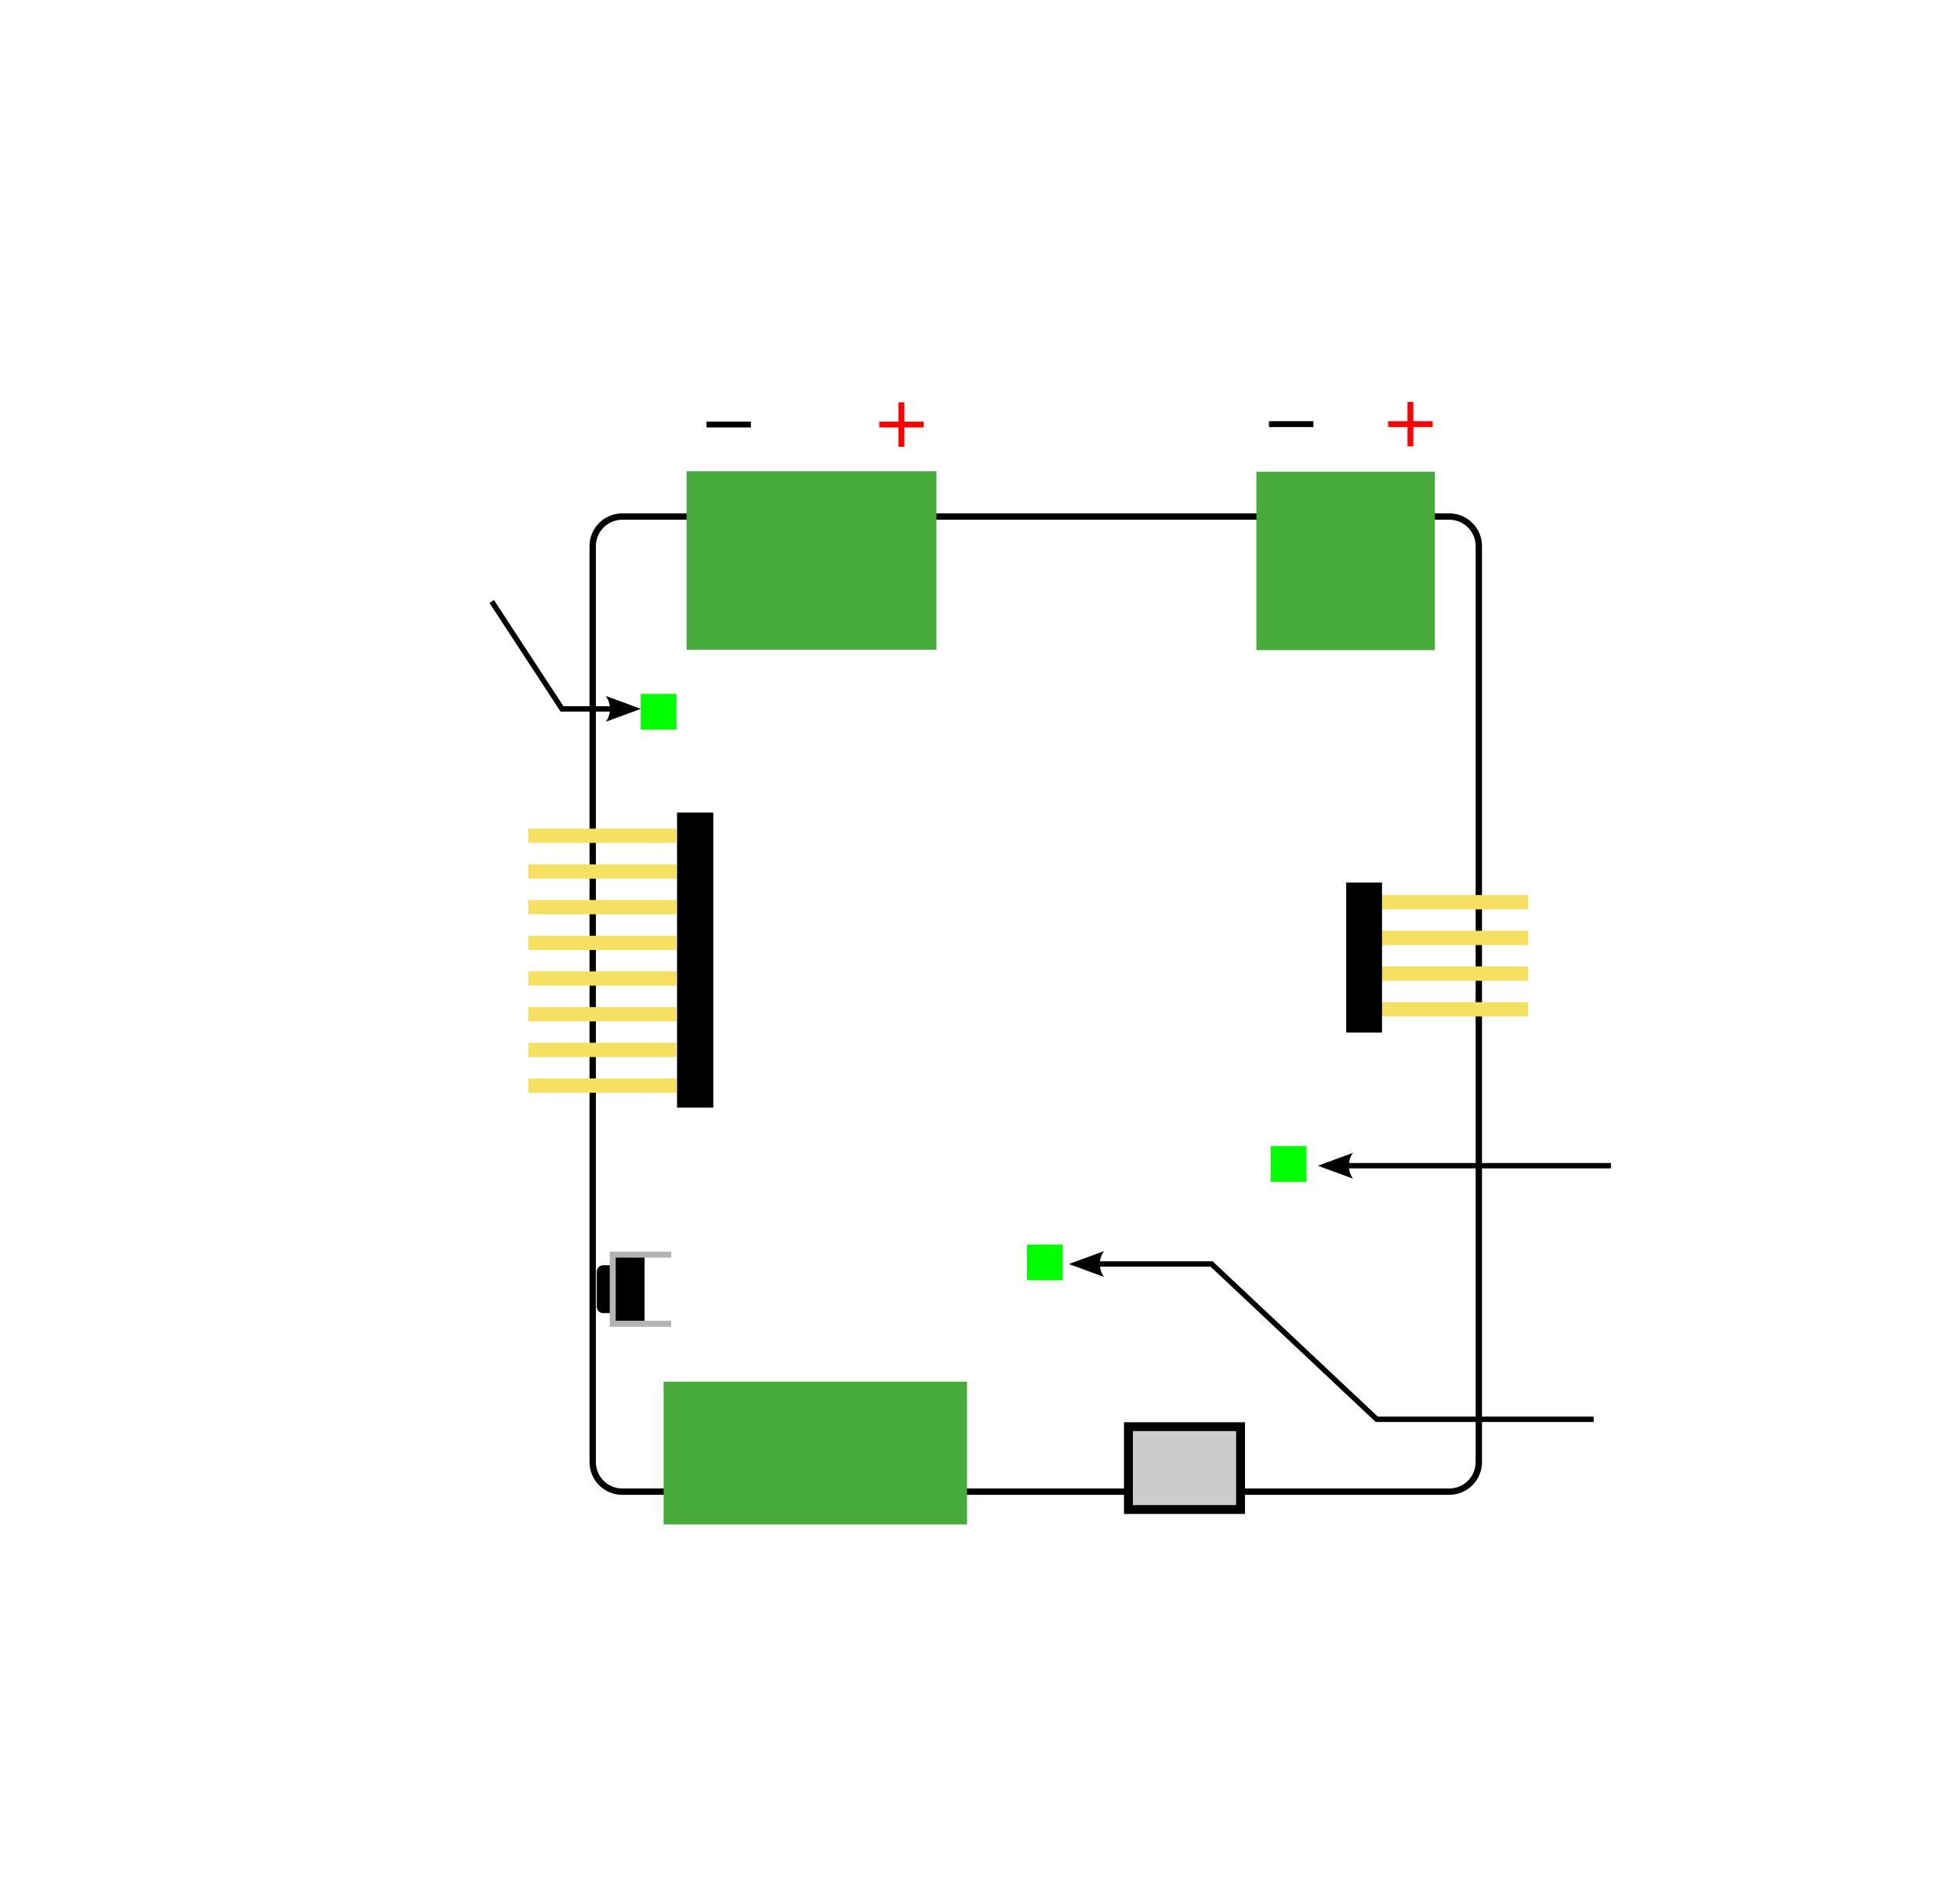
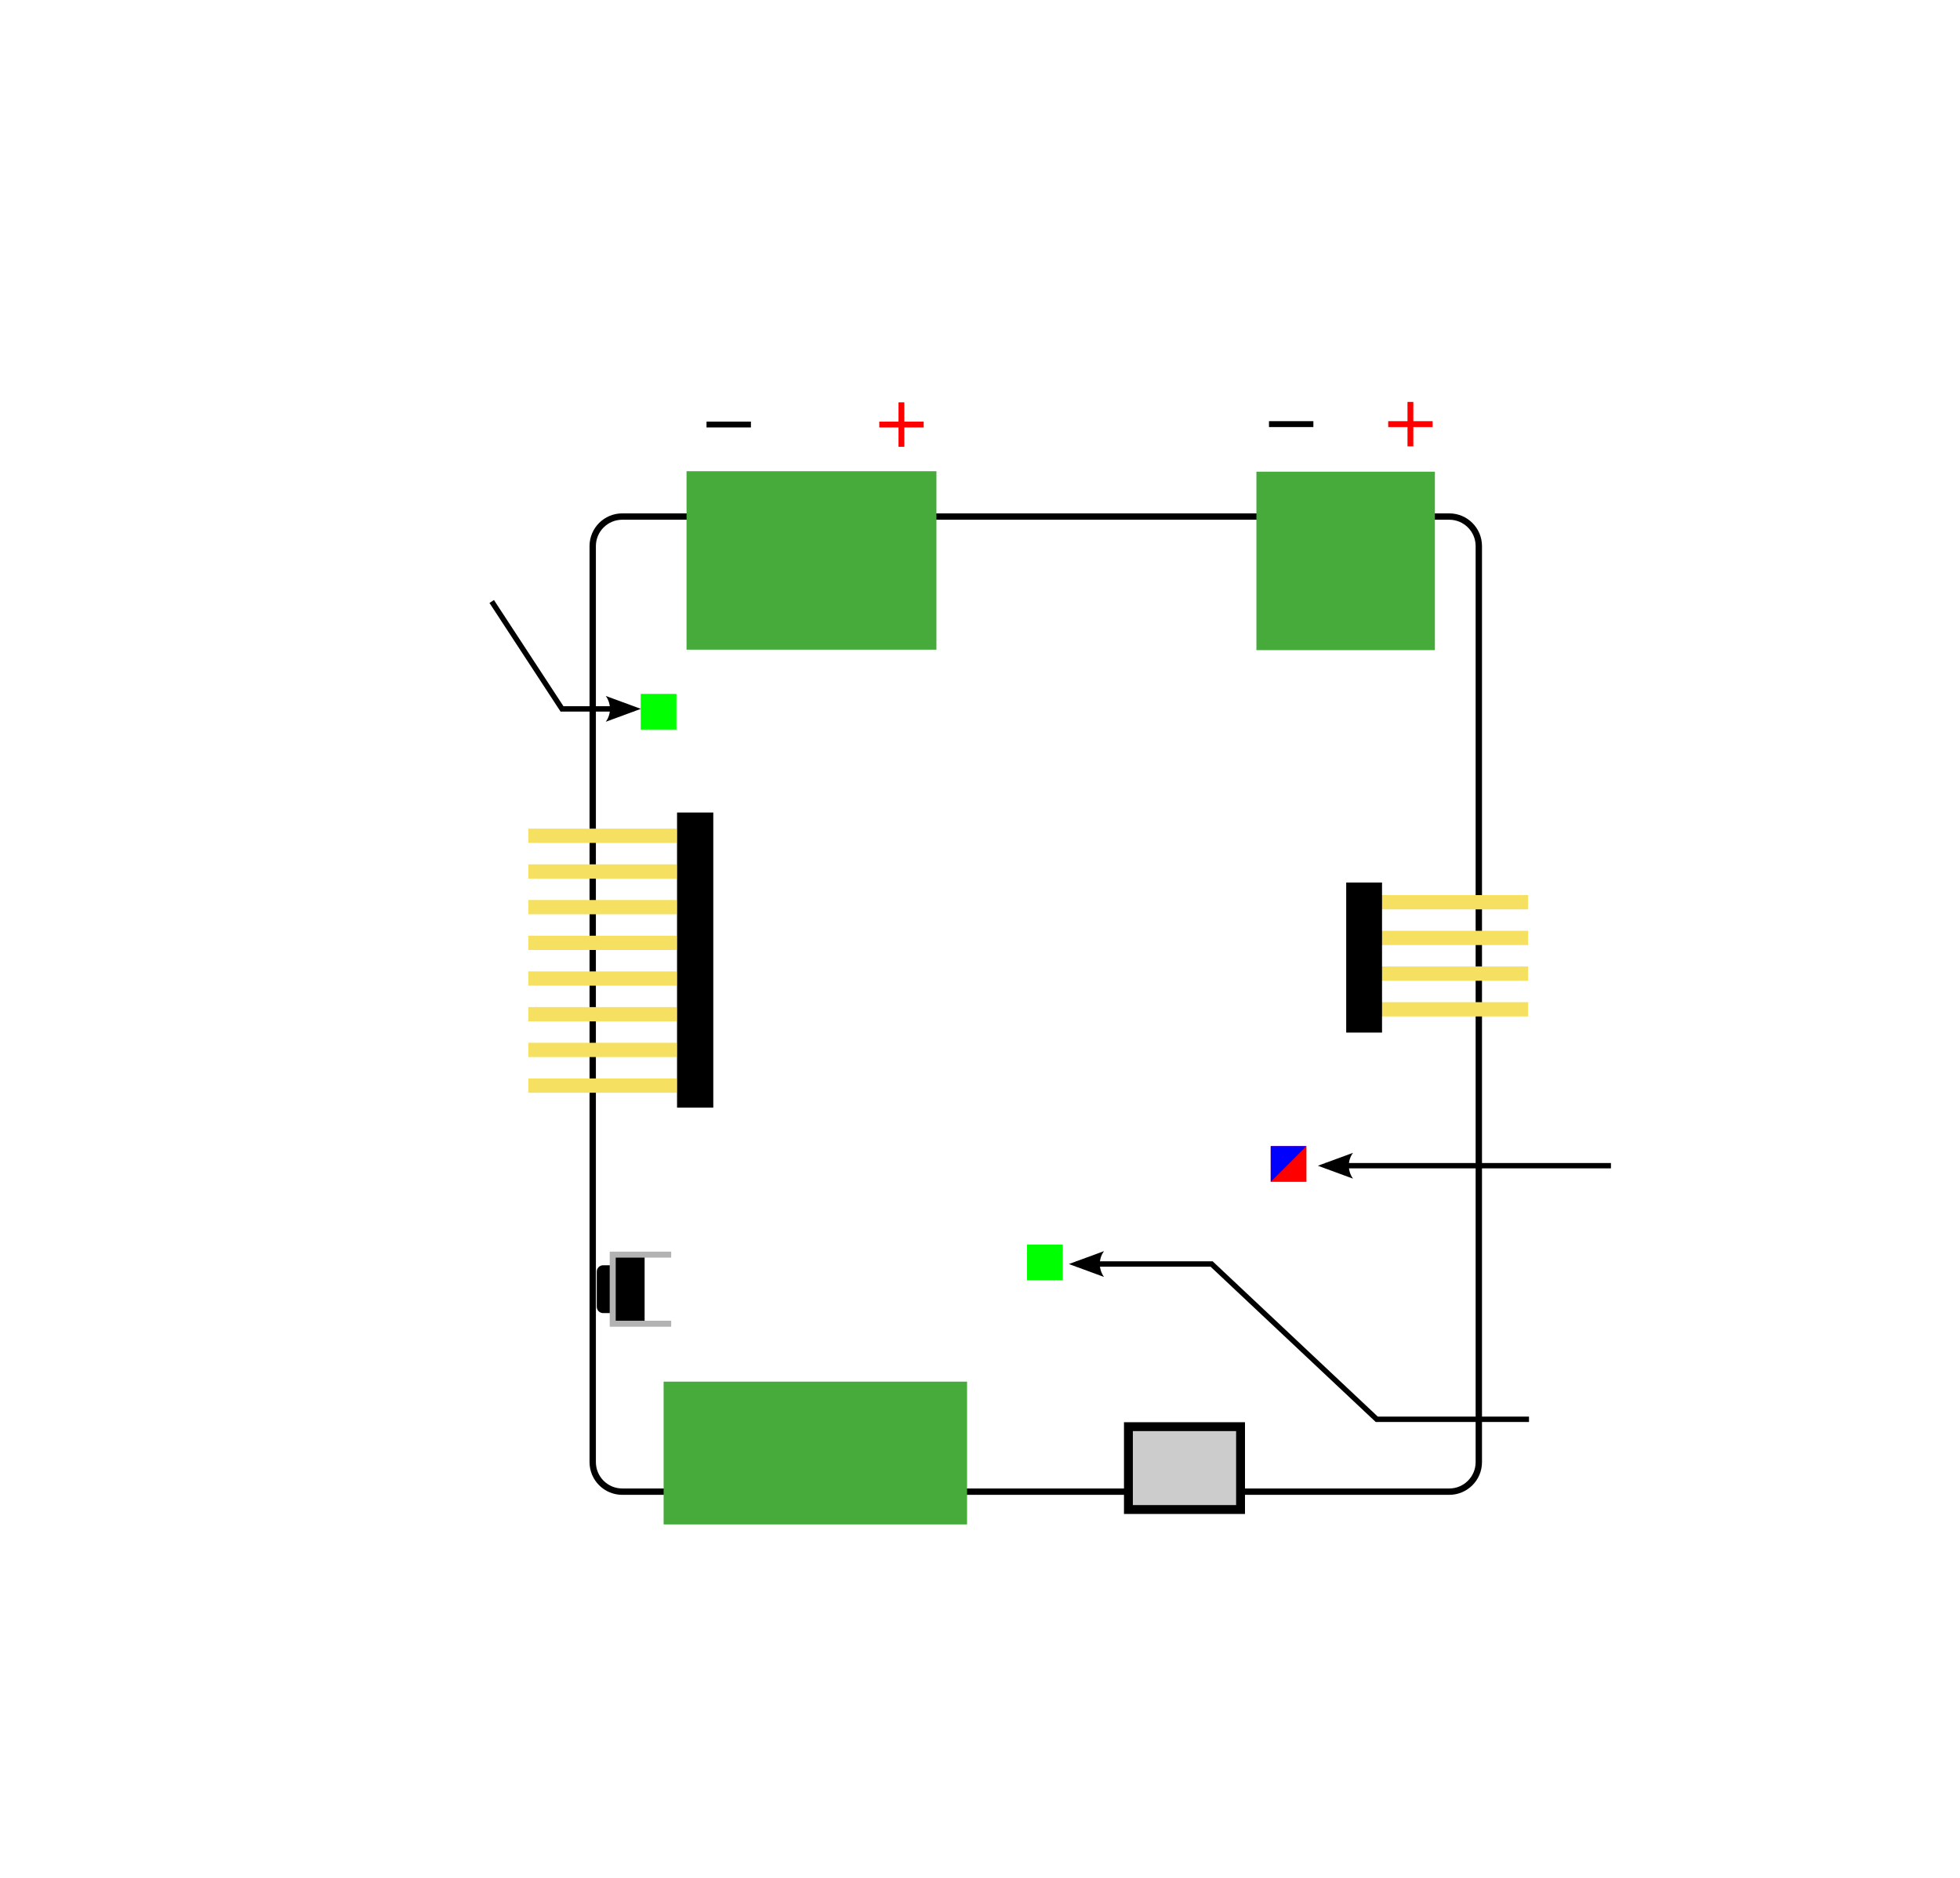
<svg xmlns="http://www.w3.org/2000/svg" version="1.2" width="1098.09" height="1052.362" id="svg2">
  <defs id="defs4">
    <marker refX="0" refY="0" orient="auto" id="Arrow2Mstart" style="overflow:visible">
      <path d="M 8.719,4.034 -2.207,0.016 8.719,-4.002 c -1.745,2.372 -1.735,5.617 -6e-7,8.035 z" transform="scale(0.6,0.6)" id="path4299" style="fill-rule:evenodd;stroke-width:0.625;stroke-linejoin:round" />
    </marker>
    <marker refX="0" refY="0" orient="auto" id="Arrow2Mend" style="overflow:visible">
      <path d="M 8.719,4.034 -2.207,0.016 8.719,-4.002 c -1.745,2.372 -1.735,5.617 -6e-7,8.035 z" transform="scale(-0.6,-0.6)" id="path4302" style="fill-rule:evenodd;stroke-width:0.625;stroke-linejoin:round" />
    </marker>
  </defs>
  <g id="layer1">
+     <g id="g4171" transform="matrix(3.762965,0,0,2.257776,371.9309,-1069.71)">
+       <rect style="fill:#ff0000;fill-opacity:1;stroke:none" id="rect4173" width="5.315" height="8.858" x="90.354" y="758.268" />
+       <path style="fill:#0000ff;fill-opacity:1;stroke:none" d="m 90.354,758.268 h 5.315 l -5.315,8.858 z" id="path4175" />
+     </g>
    <rect width="496.437" height="546.437" x="332.068" y="289.471" id="rect3004" style="fill:none;stroke:#000000;stroke-width:3.563;stroke-linecap:round;stroke-linejoin:miter;stroke-miterlimit:4;stroke-opacity:1;stroke-dasharray:none;stroke-dashoffset:0" ry="16.554" />
    <rect width="100" height="140" x="264.072" y="-524.634" transform="matrix(0,1,-1,0,0,0)" id="rect3765" style="fill:#46ab3b;fill-opacity:1;stroke:none" />
    <rect width="100" height="100" x="264.326" y="-803.901" transform="matrix(0,1,-1,0,0,0)" id="rect3765-2" style="fill:#46ab3b;fill-opacity:1;stroke:none" />
    <g transform="matrix(2.483293,0,0,2.483293,-2767.698,-1386.219)" id="g3193">
      <g transform="translate(960.4086,-350.8015)" id="g3046">
        <text x="311.811" y="1009.842" id="text3048" xml:space="preserve" style="font-size:16px;font-style:normal;font-weight:normal;fill:#000000;fill-opacity:1;stroke:none;font-family:Bitstream Vera Sans">
          <tspan x="311.811" y="1009.842" id="tspan3050">−</tspan>
        </text>
        <text x="350.787" y="1009.842" id="text3052" xml:space="preserve" style="font-size:16px;font-style:normal;font-weight:normal;fill:#ff0000;fill-opacity:1;stroke:none;font-family:Bitstream Vera Sans">
          <tspan x="350.787" y="1009.842" id="tspan3054">+</tspan>
        </text>
      </g>
    </g>
    <rect width="80" height="170" x="774.26" y="-541.793" transform="matrix(0,1,-1,0,0,0)" id="rect3765-6" style="fill:#46ab3b;fill-opacity:1;stroke:none" />
    <g transform="matrix(-1.681232,0,0,-1.681232,760.2712,2263.848)" id="g4216">
      <rect width="10.63" height="23.031" x="237.402" y="905.315" id="rect4210" style="fill:#000000;fill-opacity:1;stroke:none" />
      <rect width="10.63" height="15.945" rx="2.126" ry="2.126" x="242.717" y="908.858" id="rect4214" style="fill:#000000;stroke:none" />
      <path d="m 228.543,928.346 19.488,0 0,-23.031 -19.488,0" transform="translate(0,2.5390623e-6)" id="path4212" style="fill:none;stroke:#b3b3b3;stroke-width:2;stroke-linecap:butt;stroke-linejoin:miter;stroke-opacity:1" />
    </g>
    <rect width="62.828" height="46.438" x="632.193" y="799.48" id="rect4209" style="fill:#cccccc;fill-opacity:1;stroke:#000000;stroke-width:4.972;stroke-miterlimit:4;stroke-opacity:1;stroke-dasharray:none" />
    <rect width="20" height="20" x="358.978" y="388.858" id="rect4328-2" style="fill:#00ff00;fill-opacity:1;stroke:none" />
    <rect width="20" height="20" x="575.401" y="697.424" id="rect4328-2-3" style="fill:#00ff00;fill-opacity:1;stroke:none" />
-     <rect width="20" height="20" x="711.931" y="642.288" id="rect4328-2-3-8" style="fill:#00ff00;fill-opacity:1;stroke:none" />
    <text x="706.744" y="250.131" id="text3048-9" xml:space="preserve" style="font-size:39.733px;font-style:normal;font-weight:normal;fill:#000000;fill-opacity:1;stroke:none;font-family:Bitstream Vera Sans">
      <tspan x="706.744" y="250.131" id="tspan3050-8">−</tspan>
    </text>
    <text x="773.534" y="250.131" id="text3052-3" xml:space="preserve" style="font-size:39.733px;font-style:normal;font-weight:normal;fill:#ff0000;fill-opacity:1;stroke:none;font-family:Bitstream Vera Sans">
      <tspan x="773.534" y="250.131" id="tspan3054-4">+</tspan>
    </text>
    <path d="m 296,468.362 83.007,0" id="path4001" style="fill:none;stroke:#f6e062;stroke-width:8;stroke-linecap:butt;stroke-linejoin:miter;stroke-miterlimit:4;stroke-opacity:1;stroke-dasharray:none" />
    <path d="m 296,488.362 83.007,0" id="path4001-6" style="fill:none;stroke:#f6e062;stroke-width:8;stroke-linecap:butt;stroke-linejoin:miter;stroke-miterlimit:4;stroke-opacity:1;stroke-dasharray:none" />
    <path d="m 296,508.362 83.007,0" id="path4001-6-4" style="fill:none;stroke:#f6e062;stroke-width:8;stroke-linecap:butt;stroke-linejoin:miter;stroke-miterlimit:4;stroke-opacity:1;stroke-dasharray:none" />
    <path d="m 296,528.362 83.007,0" id="path4001-6-4-4" style="fill:none;stroke:#f6e062;stroke-width:8;stroke-linecap:butt;stroke-linejoin:miter;stroke-miterlimit:4;stroke-opacity:1;stroke-dasharray:none" />
    <path d="m 296,548.362 83.007,0" id="path4001-5" style="fill:none;stroke:#f6e062;stroke-width:8;stroke-linecap:butt;stroke-linejoin:miter;stroke-miterlimit:4;stroke-opacity:1;stroke-dasharray:none" />
    <path d="m 296,568.362 83.007,0" id="path4001-6-6" style="fill:none;stroke:#f6e062;stroke-width:8;stroke-linecap:butt;stroke-linejoin:miter;stroke-miterlimit:4;stroke-opacity:1;stroke-dasharray:none" />
    <path d="m 296,588.362 83.007,0" id="path4001-6-4-1" style="fill:none;stroke:#f6e062;stroke-width:8;stroke-linecap:butt;stroke-linejoin:miter;stroke-miterlimit:4;stroke-opacity:1;stroke-dasharray:none" />
    <path d="m 296,608.362 83.007,0" id="path4001-6-4-4-8" style="fill:none;stroke:#f6e062;stroke-width:8;stroke-linecap:butt;stroke-linejoin:miter;stroke-miterlimit:4;stroke-opacity:1;stroke-dasharray:none" />
    <path d="m 389.469,455.328 0,165.381" id="path4084" style="fill:none;stroke:#000000;stroke-width:20.3;stroke-linecap:butt;stroke-linejoin:miter;stroke-miterlimit:4;stroke-opacity:1;stroke-dasharray:none" />
    <path d="m 856.146,505.602 -83.007,0" id="path4001-0" style="fill:none;stroke:#f6e062;stroke-width:8;stroke-linecap:butt;stroke-linejoin:miter;stroke-miterlimit:4;stroke-opacity:1;stroke-dasharray:none" />
    <path d="m 856.146,525.602 -83.007,0" id="path4001-6-8" style="fill:none;stroke:#f6e062;stroke-width:8;stroke-linecap:butt;stroke-linejoin:miter;stroke-miterlimit:4;stroke-opacity:1;stroke-dasharray:none" />
    <path d="m 856.146,545.602 -83.007,0" id="path4001-6-4-3" style="fill:none;stroke:#f6e062;stroke-width:8;stroke-linecap:butt;stroke-linejoin:miter;stroke-miterlimit:4;stroke-opacity:1;stroke-dasharray:none" />
    <path d="m 856.146,565.602 -83.007,0" id="path4001-6-4-4-6" style="fill:none;stroke:#f6e062;stroke-width:8;stroke-linecap:butt;stroke-linejoin:miter;stroke-miterlimit:4;stroke-opacity:1;stroke-dasharray:none" />
    <path d="m 764.246,494.554 0,84.091" id="path4084-6" style="fill:none;stroke:#000000;stroke-width:20.071;stroke-linecap:butt;stroke-linejoin:miter;stroke-miterlimit:4;stroke-opacity:1;stroke-dasharray:none" />
    <flowRoot transform="translate(185.7642,46.95579)" id="flowRoot4167" xml:space="preserve" style="font-size:40px;font-style:normal;font-weight:normal;text-align:center;line-height:125%;letter-spacing:0px;word-spacing:0px;text-anchor:middle;fill:#000000;fill-opacity:1;stroke:none;font-family:Sans">
      <flowRegion id="flowRegion4169">
        <rect width="215.444" height="128.438" x="168.488" y="53.861" id="rect4171" style="font-size:40px;text-align:center;text-anchor:middle" />
      </flowRegion>
      <flowPara id="flowPara4173">12V power input</flowPara>
    </flowRoot>
    <flowRoot id="flowRoot4175" xml:space="preserve" style="font-size:40px;font-style:normal;font-weight:normal;line-height:125%;letter-spacing:0px;word-spacing:0px;fill:#000000;fill-opacity:1;stroke:none;font-family:Sans">
      <flowRegion id="flowRegion4177">
        <rect width="176.775" height="82.863" x="562.088" y="70.434" id="rect4179" style="font-size:40px" />
      </flowRegion>
      <flowPara id="flowPara4181">AuxillaryInput</flowPara>
    </flowRoot>
    <flowRoot transform="translate(29.70525,53.86106)" id="flowRoot4183" xml:space="preserve" style="font-size:40px;font-style:normal;font-weight:normal;text-align:center;line-height:125%;letter-spacing:0px;word-spacing:0px;text-anchor:middle;fill:#000000;fill-opacity:1;stroke:none;font-family:Sans">
      <flowRegion id="flowRegion4185">
        <rect width="368.741" height="168.488" x="551.04" y="46.956" id="rect4187" style="font-size:40px;text-align:center;text-anchor:middle" />
      </flowRegion>
      <flowPara id="flowPara4189">Auxillary</flowPara>
      <flowPara id="flowPara4191">input</flowPara>
    </flowRoot>
    <flowRoot transform="translate(99.47368,-82.10106)" id="flowRoot4195" xml:space="preserve" style="font-size:40px;font-style:normal;font-weight:normal;text-align:center;line-height:125%;letter-spacing:0px;word-spacing:0px;text-anchor:middle;fill:#000000;fill-opacity:1;stroke:none;font-family:Sans">
      <flowRegion id="flowRegion4197">
        <rect width="320.404" height="122.914" x="400.505" y="976.404" id="rect4199" style="font-size:40px;text-align:center;text-anchor:middle" />
      </flowRegion>
      <flowPara id="flowPara4201">Micro USB</flowPara>
      <flowPara id="flowPara4203">Socket</flowPara>
    </flowRoot>
    <flowRoot transform="translate(308.3125,-83.91403)" id="flowRoot4205" xml:space="preserve" style="font-size:40px;font-style:normal;font-weight:normal;text-align:center;line-height:125%;letter-spacing:0px;word-spacing:0px;text-anchor:middle;fill:#000000;fill-opacity:1;stroke:none;font-family:Sans">
      <flowRegion id="flowRegion4207">
        <rect width="241.684" height="109.103" x="24.859" y="976.404" id="rect4211" style="font-size:40px;text-align:center;text-anchor:middle" />
      </flowRegion>
      <flowPara id="flowPara4213">UART</flowPara>
    </flowRoot>
-     <flowRoot transform="translate(597.3179,-384.6485)" id="flowRoot4215" xml:space="preserve" style="font-size:40px;font-style:normal;font-weight:normal;text-align:center;line-height:125%;letter-spacing:0px;word-spacing:0px;text-anchor:middle;fill:#000000;fill-opacity:1;stroke:none;font-family:Sans">
+     <flowRoot transform="translate(575.3179,-384.6485)" id="flowRoot4215" xml:space="preserve" style="font-style:normal;font-weight:normal;font-size:40px;line-height:125%;font-family:Sans;text-align:center;letter-spacing:0px;word-spacing:0px;text-anchor:middle;fill:#000000;fill-opacity:1;stroke:none">
      <flowRegion id="flowRegion4217">
        <rect width="455.747" height="145.011" x="172.632" y="1155.941" id="rect4219" style="font-size:40px;text-align:center;text-anchor:middle" />
      </flowRegion>
-       <flowPara id="flowPara4223">USB LED</flowPara>
+       <flowPara id="flowPara4223">Power LED</flowPara>
      <flowPara id="flowPara4227" />
    </flowRoot>
    <flowRoot transform="translate(108.2821,-124.5348)" id="flowRoot4229" xml:space="preserve" style="font-size:40px;font-style:normal;font-weight:normal;text-align:center;line-height:125%;letter-spacing:0px;word-spacing:0px;text-anchor:middle;fill:#000000;fill-opacity:1;stroke:none;font-family:Sans">
      <flowRegion id="flowRegion4231">
        <rect width="254.114" height="164.345" x="751.293" y="756.817" id="rect4233" style="font-size:40px;text-align:center;text-anchor:middle" />
      </flowRegion>
      <flowPara id="flowPara4235">Status</flowPara>
      <flowPara id="flowPara4237">LED</flowPara>
    </flowRoot>
    <flowRoot transform="translate(46.27789,64.90948)" id="flowRoot4239" xml:space="preserve" style="font-size:40px;font-style:normal;font-weight:normal;text-align:center;line-height:125%;letter-spacing:0px;word-spacing:0px;text-anchor:middle;fill:#000000;fill-opacity:1;stroke:none;font-family:Sans">
      <flowRegion id="flowRegion4241">
        <rect width="296.926" height="135.343" x="798.248" y="418.459" id="rect4243" style="font-size:40px;text-align:center;text-anchor:middle" />
      </flowRegion>
      <flowPara id="flowPara4245">Auxillary</flowPara>
      <flowPara id="flowPara4247">Outputs</flowPara>
    </flowRoot>
    <flowRoot transform="translate(194,-26)" id="flowRoot4249" xml:space="preserve" style="font-size:40px;font-style:normal;font-weight:normal;text-align:center;line-height:125%;letter-spacing:0px;word-spacing:0px;text-anchor:middle;fill:#000000;fill-opacity:1;stroke:none;font-family:Sans">
      <flowRegion id="flowRegion4251">
        <rect width="251.352" height="136.724" x="-143.629" y="506.846" id="rect4253" style="font-size:40px;text-align:center;text-anchor:middle" />
      </flowRegion>
      <flowPara id="flowPara4255">Main</flowPara>
      <flowPara id="flowPara4257">Outputs</flowPara>
    </flowRoot>
-     <flowRoot transform="translate(188,0)" id="flowRoot4259" xml:space="preserve" style="font-size:40px;font-style:normal;font-weight:normal;text-align:center;line-height:125%;letter-spacing:0px;word-spacing:0px;text-anchor:middle;fill:#000000;fill-opacity:1;stroke:none;font-family:Sans">
+     <flowRoot transform="translate(194,20)" id="flowRoot4259" xml:space="preserve" style="font-style:normal;font-weight:normal;font-size:40px;line-height:125%;font-family:Sans;text-align:center;letter-spacing:0px;word-spacing:0px;text-anchor:middle;fill:#000000;fill-opacity:1;stroke:none">
      <flowRegion id="flowRegion4261">
        <rect width="292.783" height="114.627" x="-186.442" y="273.448" id="rect4263" style="font-size:40px;text-align:center;text-anchor:middle" />
      </flowRegion>
-       <flowPara id="flowPara4265">Power supply</flowPara>
-       <flowPara id="flowPara4267">Status LED</flowPara>
+       <flowPara id="flowPara4267">5.5V On LED</flowPara>
    </flowRoot>
    <path d="m 275.482,337.069 39.385,60.196 40.21,0" id="path4269" style="fill:none;stroke:#000000;stroke-width:3;stroke-linecap:butt;stroke-linejoin:miter;stroke-miterlimit:4;stroke-opacity:1;stroke-dasharray:none;marker-end:url(#Arrow2Mend)" />
    <path d="m 742.328,653.238 160.202,0" id="path4715" style="fill:none;stroke:#000000;stroke-width:3;stroke-linecap:butt;stroke-linejoin:miter;stroke-miterlimit:4;stroke-opacity:1;stroke-dasharray:none;marker-start:url(#Arrow2Mstart)" />
-     <path d="m 892.878,795.358 -121.545,0 -92.54,-87.036 -75.966,0" id="path4903" style="fill:none;stroke:#000000;stroke-width:3;stroke-linecap:butt;stroke-linejoin:miter;stroke-miterlimit:4;stroke-opacity:1;stroke-dasharray:none;marker-start:none;marker-end:url(#Arrow2Mend)" />
+     <path d="m 856.618,795.358 -85.285,0 -92.54,-87.036 h -75.966" id="path4903" style="fill:none;stroke:#000000;stroke-width:3;stroke-linecap:butt;stroke-linejoin:miter;stroke-miterlimit:4;stroke-dasharray:none;stroke-opacity:1;marker-start:none;marker-end:url(#Arrow2Mend)" />
  </g>
</svg>
